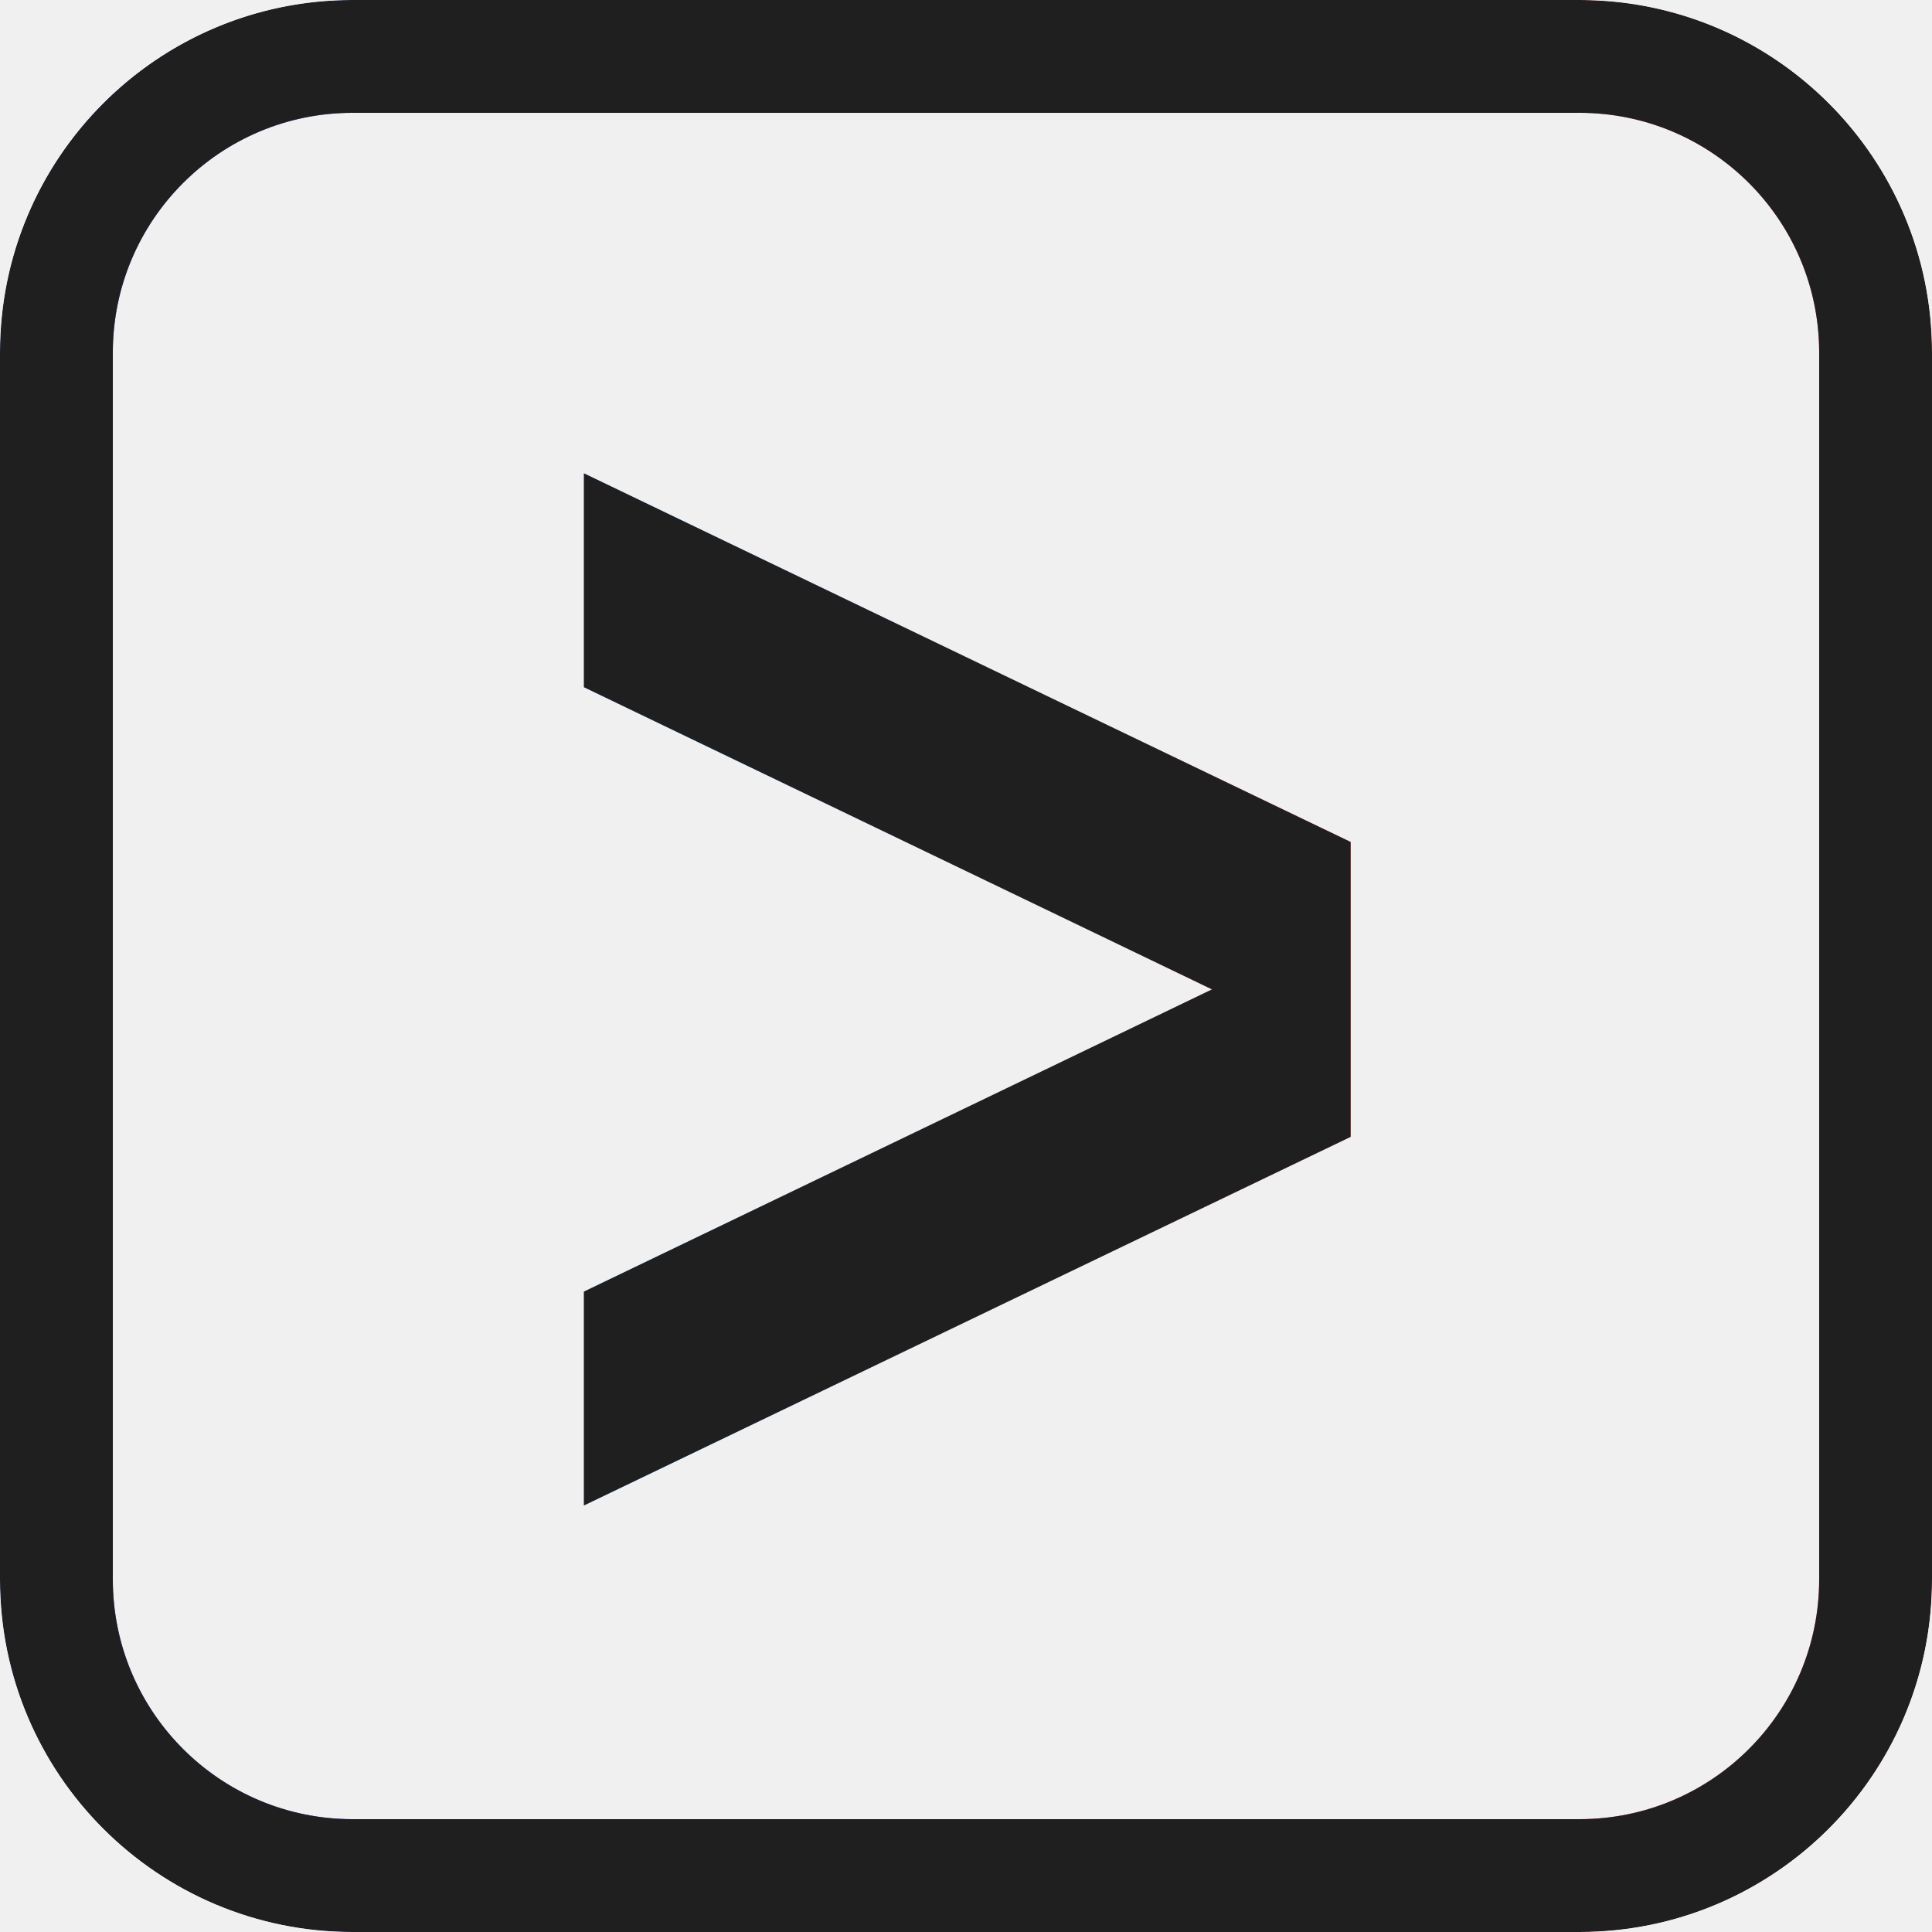
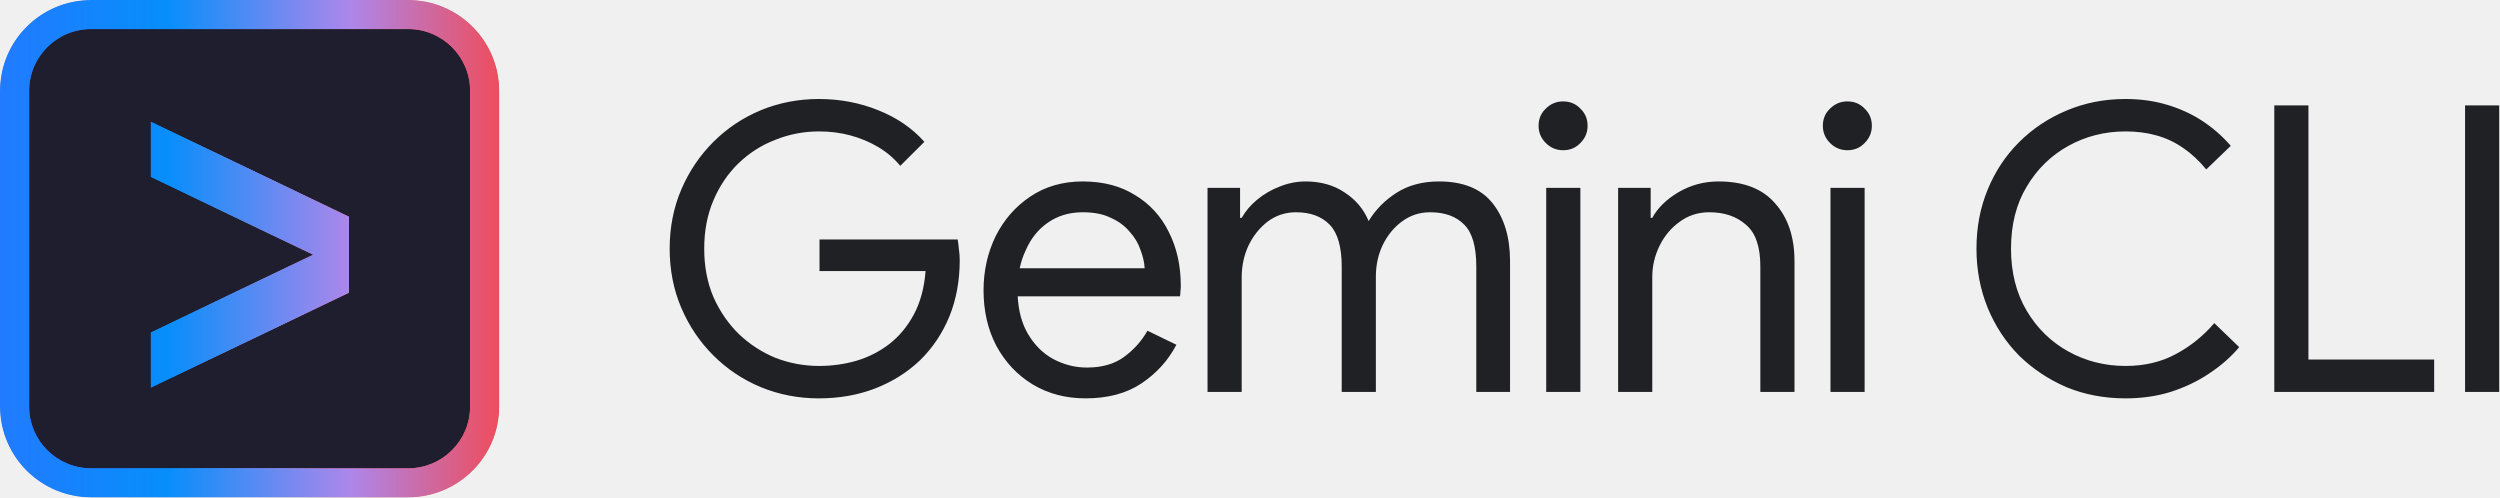
- <svg xmlns="http://www.w3.org/2000/svg" width="512" height="512" viewBox="0 0 512 512" fill="none">
-   <g clip-path="url(#clip0_2535_176)">
-     <mask id="mask0_2535_176" maskUnits="userSpaceOnUse" x="0" y="0" width="512" height="512">
-       <path d="M418.569 0H93.431C41.83 0 0 41.83 0 93.431V418.569C0 470.17 41.83 512 93.431 512H418.569C470.17 512 512 470.17 512 418.569V93.431C512 41.83 470.17 0 418.569 0Z" fill="white" />
-     </mask>
-     <g mask="url(#mask0_2535_176)">
-       <path d="M419.776 0.008C470.82 0.655 512 42.233 512 93.43V418.572L511.992 419.776C511.344 470.82 469.768 512 418.572 512H93.43C41.83 512 0.001 470.168 0 418.572V93.43C0.001 42.233 41.179 0.655 92.223 0.008L93.43 0H418.572L419.776 0.008ZM93.43 29.898C58.342 29.899 29.899 58.342 29.898 93.43V418.572C29.899 453.656 58.342 482.1 93.43 482.1H418.572C453.656 482.1 482.1 453.656 482.1 418.572V93.43C482.1 58.342 453.656 29.899 418.572 29.898H93.43ZM357.926 223.129V301.274L154.754 398.949V342.297L321.199 262.199L154.754 182.106V125.453L357.926 223.129Z" fill="url(#paint0_linear_2535_176)" />
-       <path d="M419.776 0.008C470.82 0.655 512 42.233 512 93.43V418.572L511.992 419.776C511.344 470.82 469.768 512 418.572 512H93.43C41.83 512 0.001 470.168 0 418.572V93.43C0.001 42.233 41.179 0.655 92.223 0.008L93.43 0H418.572L419.776 0.008ZM93.43 29.898C58.342 29.899 29.899 58.342 29.898 93.43V418.572C29.899 453.656 58.342 482.1 93.43 482.1H418.572C453.656 482.1 482.1 453.656 482.1 418.572V93.43C482.1 58.342 453.656 29.899 418.572 29.898H93.43ZM357.926 223.129V301.274L154.754 398.949V342.297L321.199 262.199L154.754 182.106V125.453L357.926 223.129Z" fill="#1F1F1F" />
-     </g>
+ <svg xmlns="http://www.w3.org/2000/svg" width="1995" height="397" viewBox="0 0 1995 397" fill="none">
+   <mask id="mask0_2521_676" maskUnits="userSpaceOnUse" x="0" y="0" width="399" height="397">
+     <path d="M325.695 0H72.7C32.549 0 0 32.427 0 72.427V324.472C0 364.473 32.549 396.899 72.7 396.899H325.695C365.846 396.899 398.395 364.473 398.395 324.472V72.427C398.395 32.427 365.846 0 325.695 0Z" fill="white" />
+   </mask>
+   <g mask="url(#mask0_2521_676)">
+     <path d="M325.695 0H72.7C32.549 0 0 32.427 0 72.427V324.472C0 364.473 32.549 396.899 72.7 396.899H325.695C365.846 396.899 398.395 364.473 398.395 324.472V72.427C398.395 32.427 365.846 0 325.695 0Z" fill="#1E1E2E" />
+     <path d="M326.634 0.006C366.352 0.507 398.395 32.739 398.395 72.426V324.474L398.389 325.408C397.885 364.977 365.534 396.899 325.697 396.899H72.699C32.549 396.899 0 364.471 0 324.474V72.426C0 32.739 32.042 0.507 71.76 0.006L72.699 0H325.697L326.634 0.006ZM72.699 23.177C45.397 23.177 23.265 45.227 23.264 72.426V324.474C23.265 351.671 45.397 373.721 72.699 373.721H325.697C352.997 373.721 375.129 351.671 375.129 324.474V72.426C375.129 45.227 352.997 23.177 325.697 23.177H72.699ZM278.507 172.968V233.545L120.416 309.263V265.346L249.93 203.255L120.416 141.167V97.251L278.507 172.968Z" fill="url(#paint0_linear_2521_676)" />
+     <path d="M326.634 0.006C366.352 0.507 398.395 32.739 398.395 72.426V324.474L398.389 325.408C397.885 364.977 365.534 396.899 325.697 396.899H72.699C32.549 396.899 0 364.471 0 324.474V72.426C0 32.739 32.042 0.507 71.76 0.006L72.699 0H325.697L326.634 0.006ZM72.699 23.177C45.397 23.177 23.265 45.227 23.264 72.426V324.474C23.265 351.671 45.397 373.721 72.699 373.721H325.697C352.997 373.721 375.129 351.671 375.129 324.474V72.426C375.129 45.227 352.997 23.177 325.697 23.177H72.699ZM278.507 172.968V233.545L120.416 309.263V265.346L249.93 203.255L120.416 141.167V97.251L278.507 172.968Z" fill="url(#paint1_linear_2521_676)" />
  </g>
+   <path d="M653.332 317.898C637.088 317.898 621.7 314.918 607.168 308.955C592.847 302.993 580.239 294.583 569.339 283.724C558.439 272.865 549.889 260.196 543.692 245.718C537.495 231.239 534.395 215.483 534.395 198.45C534.395 181.416 537.495 165.66 543.692 151.181C549.889 136.703 558.439 124.034 569.339 113.175C580.239 102.316 592.847 93.906 607.168 87.944C621.7 81.982 637.088 79.002 653.332 79.002C670.217 79.002 686.031 81.982 700.778 87.944C715.74 93.906 728.028 102.316 737.645 113.175L718.41 132.338C713.496 126.376 707.616 121.373 700.778 117.327C693.94 113.282 686.567 110.194 678.658 108.065C670.749 105.936 662.414 104.871 653.652 104.871C641.47 104.871 629.823 107.107 618.709 111.578C607.594 115.837 597.765 122.118 589.215 130.422C580.88 138.513 574.253 148.307 569.339 159.805C564.424 171.302 561.965 184.184 561.965 198.45C561.965 212.715 564.424 225.597 569.339 237.095C574.468 248.592 581.306 258.493 589.856 266.797C598.406 274.888 608.129 281.169 619.029 285.64C630.144 289.899 641.685 292.028 653.652 292.028C663.911 292.028 673.849 290.644 683.467 287.876C693.299 284.895 702.061 280.424 709.755 274.462C717.663 268.287 724.181 260.409 729.31 250.828C734.44 241.246 737.54 229.749 738.607 216.335H653.973V191.104H764.254C764.68 193.872 765.001 196.533 765.216 199.088C765.642 201.643 765.857 204.411 765.857 207.392V207.712C765.857 224.106 763.077 239.117 757.522 252.744C751.966 266.158 744.163 277.762 734.119 287.557C724.075 297.138 712.213 304.59 698.534 309.913C684.855 315.237 669.787 317.898 653.332 317.898ZM866.299 317.898C850.485 317.898 836.379 314.17 823.982 306.719C811.8 299.267 802.182 289.047 795.13 276.059C788.291 263.071 784.871 248.273 784.871 231.665C784.871 216.122 788.077 201.75 794.488 188.549C801.115 175.348 810.306 164.808 822.059 156.93C834.029 148.839 848.026 144.794 864.055 144.794C880.299 144.794 894.19 148.413 905.731 155.653C917.487 162.679 926.463 172.473 932.66 185.036C939.072 197.598 942.278 211.97 942.278 228.152C942.278 229.642 942.172 231.133 941.957 232.623C941.957 234.114 941.851 235.391 941.636 236.456H812.12C812.762 248.167 815.435 258.067 820.135 266.158C825.479 275.314 832.317 282.127 840.652 286.598C849.202 291.07 858.073 293.305 867.261 293.305C879.231 293.305 889.061 290.537 896.755 285.002C904.663 279.253 910.969 272.226 915.669 263.922L938.751 275.101C932.339 287.45 923.151 297.67 911.181 305.761C899.213 313.851 884.252 317.898 866.299 317.898ZM813.723 214.099H913.425C913.213 209.628 912.143 204.837 910.219 199.727C908.51 194.404 905.625 189.507 901.563 185.036C897.716 180.351 892.696 176.625 886.496 173.857C880.514 170.877 873.031 169.386 864.055 169.386C853.37 169.386 844.073 172.154 836.164 177.69C828.47 183.013 822.594 190.359 818.532 199.727C816.397 204.198 814.794 208.989 813.723 214.099ZM963.614 312.788V149.904H989.581V173.857H990.863C993.854 168.534 997.916 163.744 1003.05 159.485C1008.39 155.014 1014.37 151.501 1021 148.946C1027.84 146.178 1034.78 144.794 1041.84 144.794C1054.02 144.794 1064.49 147.775 1073.25 153.736C1082.01 159.485 1088.32 167.044 1092.17 176.412C1097.72 167.257 1105.2 159.698 1114.61 153.736C1124.01 147.775 1135.23 144.794 1148.27 144.794C1167.72 144.794 1182.04 150.649 1191.23 162.36C1200.42 174.07 1205.01 189.401 1205.01 208.35V312.788H1178.08V212.502C1178.08 196.746 1174.88 185.674 1168.47 179.287C1162.06 172.686 1152.97 169.386 1141.22 169.386C1132.88 169.386 1125.4 171.835 1118.78 176.732C1112.36 181.416 1107.24 187.697 1103.39 195.575C1099.75 203.24 1097.94 211.651 1097.94 220.806V312.788H1070.69V212.822C1070.69 197.066 1067.48 185.887 1061.07 179.287C1054.66 172.686 1045.68 169.386 1034.14 169.386C1025.81 169.386 1018.32 171.835 1011.7 176.732C1005.29 181.629 1000.16 188.016 996.313 195.895C992.678 203.773 990.863 212.289 990.863 221.445V312.788H963.614ZM1233.88 312.788V149.904H1261.13V312.788H1233.88ZM1247.34 119.882C1242 119.882 1237.4 117.966 1233.56 114.133C1229.71 110.301 1227.79 105.723 1227.79 100.4C1227.79 94.864 1229.71 90.286 1233.56 86.667C1237.4 82.834 1242 80.918 1247.34 80.918C1252.9 80.918 1257.5 82.834 1261.13 86.667C1264.98 90.286 1266.9 94.864 1266.9 100.4C1266.9 105.723 1264.98 110.301 1261.13 114.133C1257.5 117.966 1252.9 119.882 1247.34 119.882ZM1291.26 312.788V149.904H1317.23V173.857H1318.51C1322.78 165.979 1329.73 159.166 1339.35 153.417C1349.18 147.668 1359.86 144.794 1371.41 144.794C1391.49 144.794 1406.56 150.649 1416.61 162.36C1426.87 173.857 1432 189.188 1432 208.35V312.788H1404.75V212.502C1404.75 196.746 1400.9 185.674 1393.21 179.287C1385.72 172.686 1376 169.386 1364.03 169.386C1355.06 169.386 1347.15 171.941 1340.31 177.051C1333.47 181.948 1328.13 188.336 1324.28 196.214C1320.43 204.092 1318.51 212.396 1318.51 221.126V312.788H1291.26ZM1460.72 312.788V149.904H1487.97V312.788H1460.72ZM1474.18 119.882C1468.84 119.882 1464.24 117.966 1460.4 114.133C1456.55 110.301 1454.63 105.723 1454.63 100.4C1454.63 94.864 1456.55 90.286 1460.4 86.667C1464.24 82.834 1468.84 80.918 1474.18 80.918C1479.74 80.918 1484.34 82.834 1487.97 86.667C1491.81 90.286 1493.74 94.864 1493.74 100.4C1493.74 105.723 1491.81 110.301 1487.97 114.133C1484.34 117.966 1479.74 119.882 1474.18 119.882ZM1696.16 317.898C1679.27 317.898 1663.56 314.918 1649.03 308.955C1634.71 302.78 1622.1 294.37 1611.2 283.724C1600.51 272.865 1592.18 260.196 1586.2 245.718C1580.21 231.026 1577.22 215.27 1577.22 198.45C1577.22 181.416 1580.21 165.66 1586.2 151.181C1592.18 136.703 1600.51 124.14 1611.2 113.495C1622.1 102.636 1634.71 94.225 1649.03 88.264C1663.56 82.089 1679.27 79.002 1696.16 79.002C1707.91 79.002 1718.81 80.492 1728.86 83.473C1739.12 86.454 1748.52 90.712 1757.07 96.248C1765.62 101.784 1773.31 108.491 1780.15 116.369L1760.59 135.212C1754.82 128.186 1748.62 122.437 1742 117.966C1735.59 113.495 1728.54 110.194 1720.84 108.065C1713.36 105.936 1705.13 104.871 1696.16 104.871C1679.7 104.871 1664.53 108.704 1650.63 116.369C1636.74 124.034 1625.63 134.893 1617.29 148.946C1608.96 162.785 1604.79 179.287 1604.79 198.45C1604.79 217.399 1608.96 233.901 1617.29 247.953C1625.63 262.006 1636.74 272.865 1650.63 280.53C1664.53 288.195 1679.7 292.028 1696.16 292.028C1711.12 292.028 1724.37 288.94 1735.91 282.766C1747.66 276.591 1758.03 268.287 1767.01 257.854L1786.88 277.017C1780.26 284.895 1772.24 291.922 1762.84 298.096C1753.65 304.271 1743.39 309.168 1732.06 312.788C1720.95 316.195 1708.98 317.898 1696.16 317.898ZM1814.88 312.788V84.112H1842.13V286.918H1942.47V312.788H1814.88ZM1967.12 312.788V84.112H1994.37V312.788H1967.12Z" fill="#202124" />
  <defs>
-     <linearGradient id="paint0_linear_2535_176" x1="119.591" y1="257.869" x2="393.343" y2="257.869" gradientUnits="userSpaceOnUse">
+     <linearGradient id="paint0_linear_2521_676" x1="93.056" y1="199.898" x2="306.066" y2="199.898" gradientUnits="userSpaceOnUse">
      <stop offset="0.02" stop-color="#406AFB" />
      <stop offset="0.227" stop-color="#078EFB" />
      <stop offset="0.419" stop-color="#939AFF" />
      <stop offset="0.585" stop-color="#D698FC" />
      <stop offset="0.774" stop-color="#FA6178" />
      <stop offset="0.979" stop-color="#F2554F" />
    </linearGradient>
-     <clipPath id="clip0_2535_176">
-       <rect width="512" height="512" fill="white" />
-     </clipPath>
+     <linearGradient id="paint1_linear_2521_676" x1="0" y1="199.898" x2="398.395" y2="199.898" gradientUnits="userSpaceOnUse">
+       <stop stop-color="#217BFE" />
+       <stop offset="0.335" stop-color="#078EFB" />
+       <stop offset="0.7" stop-color="#AC87EB" />
+       <stop offset="1" stop-color="#EE4D5D" />
+     </linearGradient>
  </defs>
</svg>
